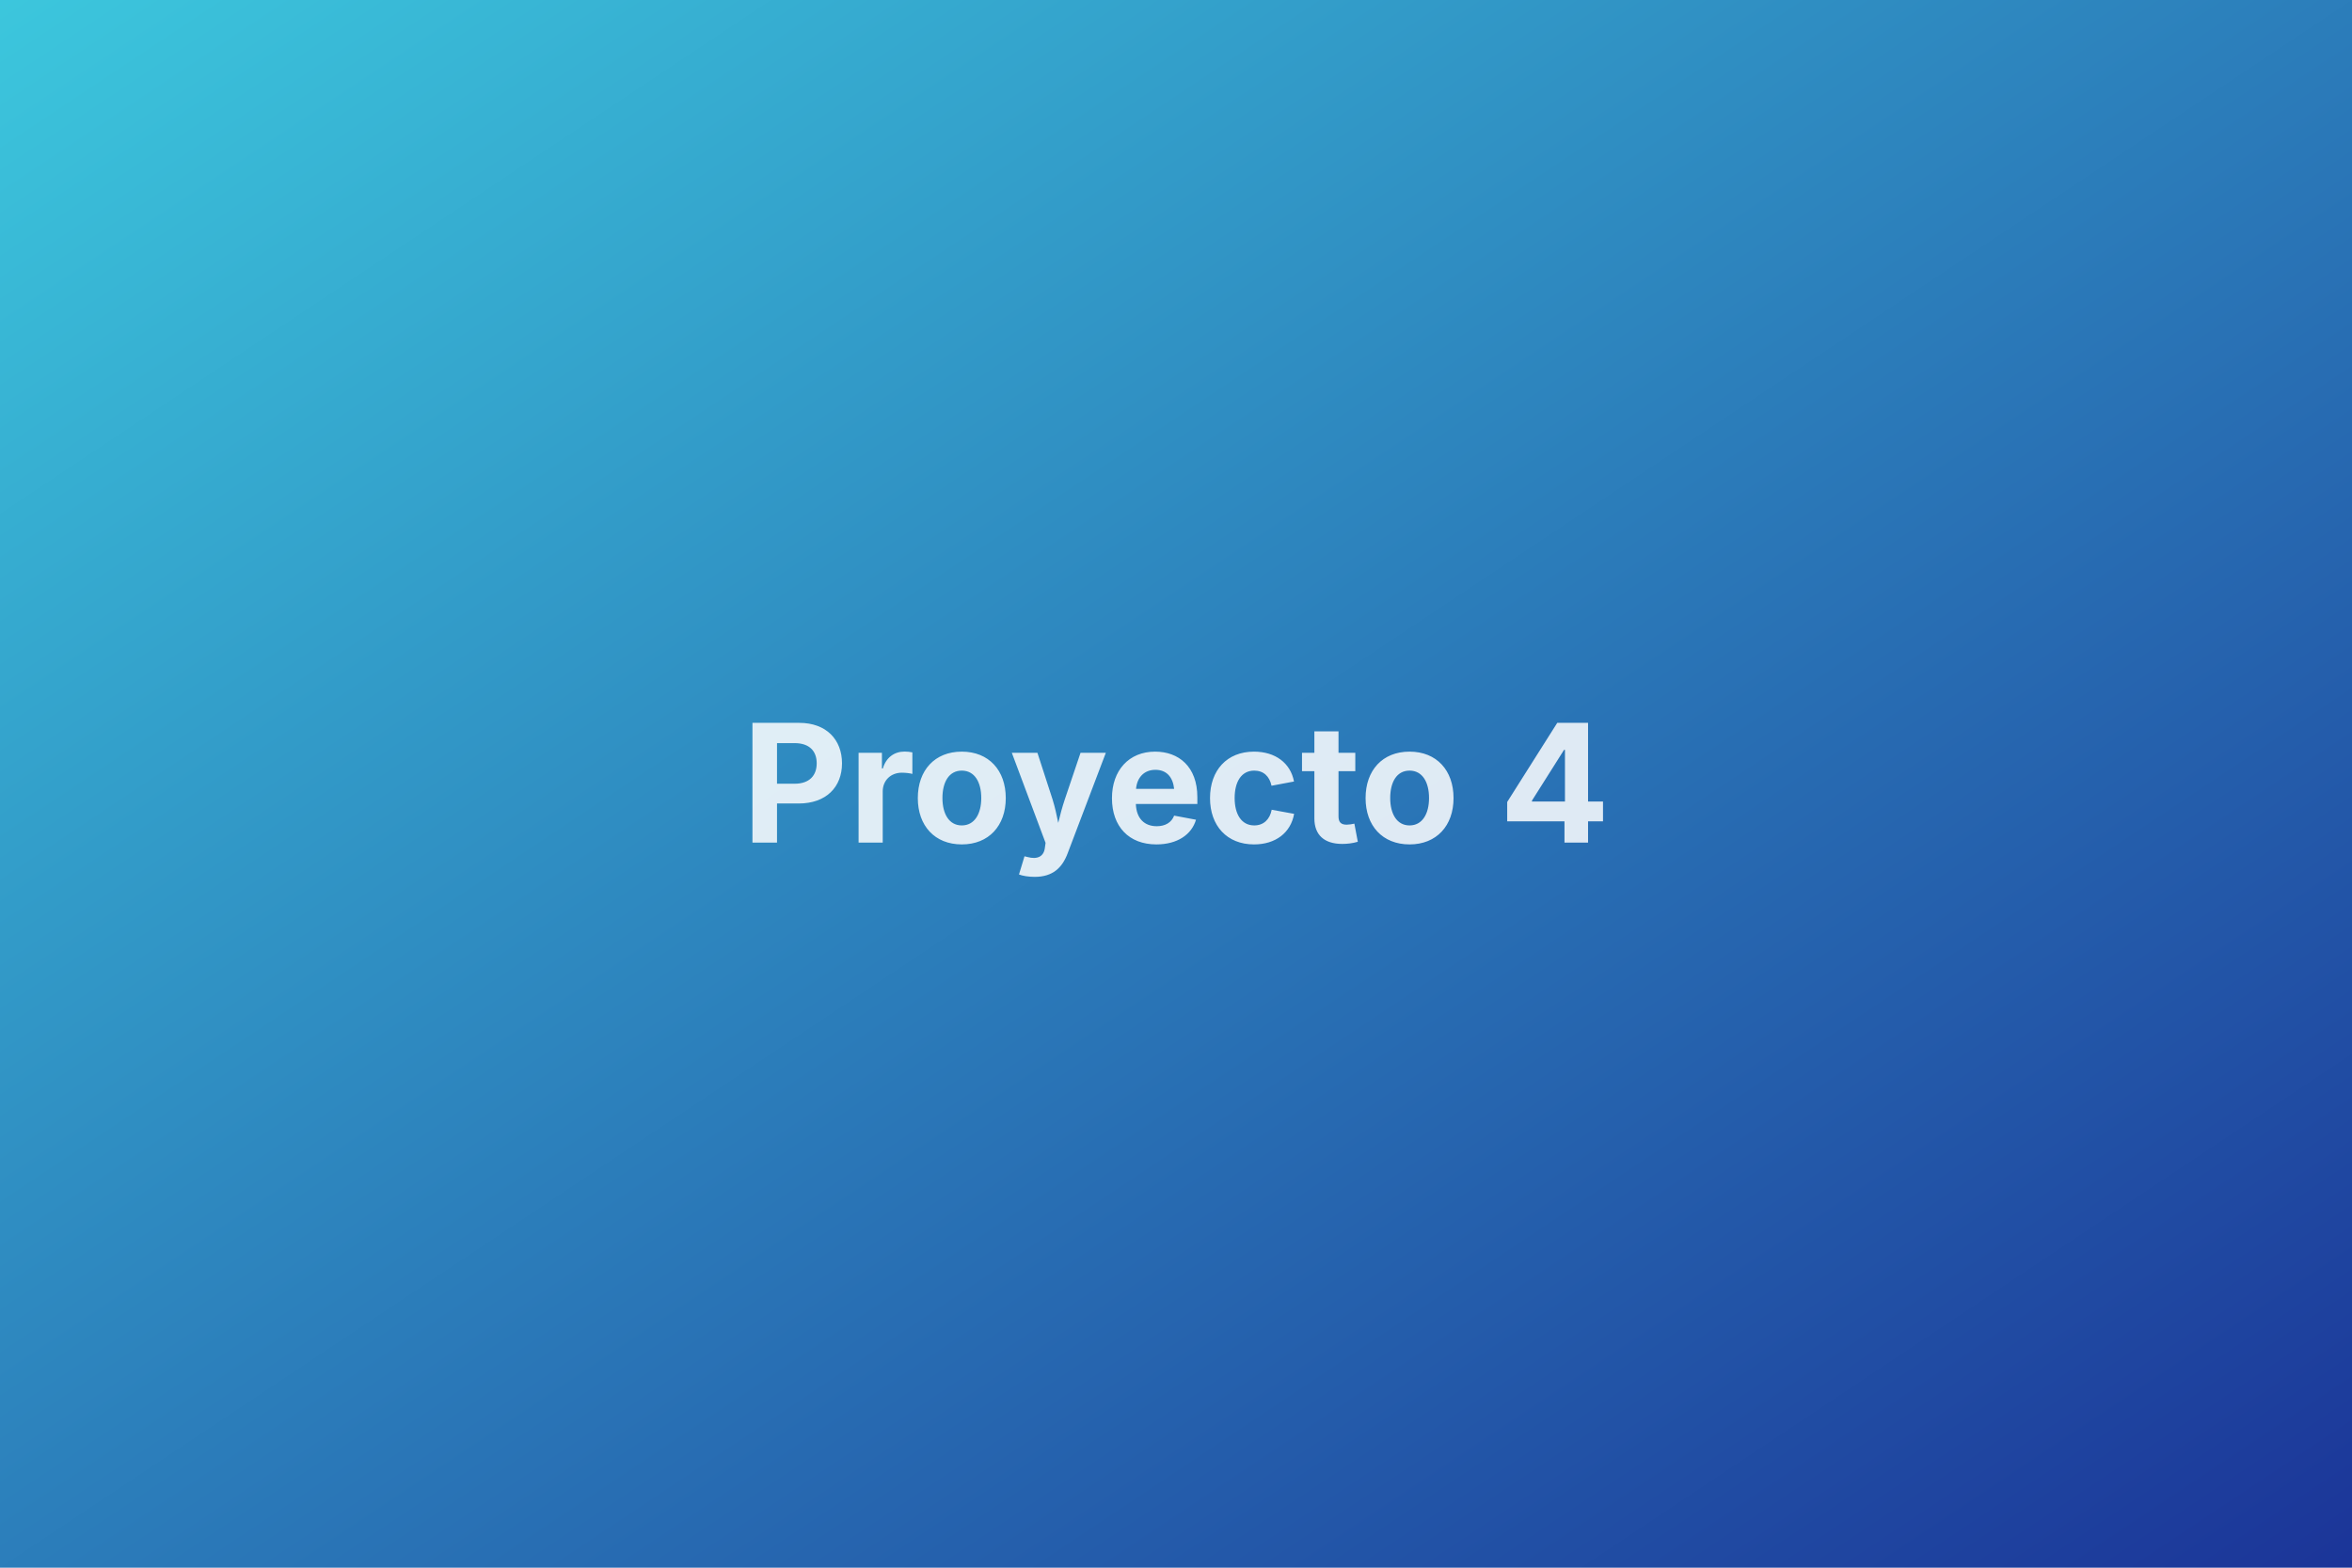
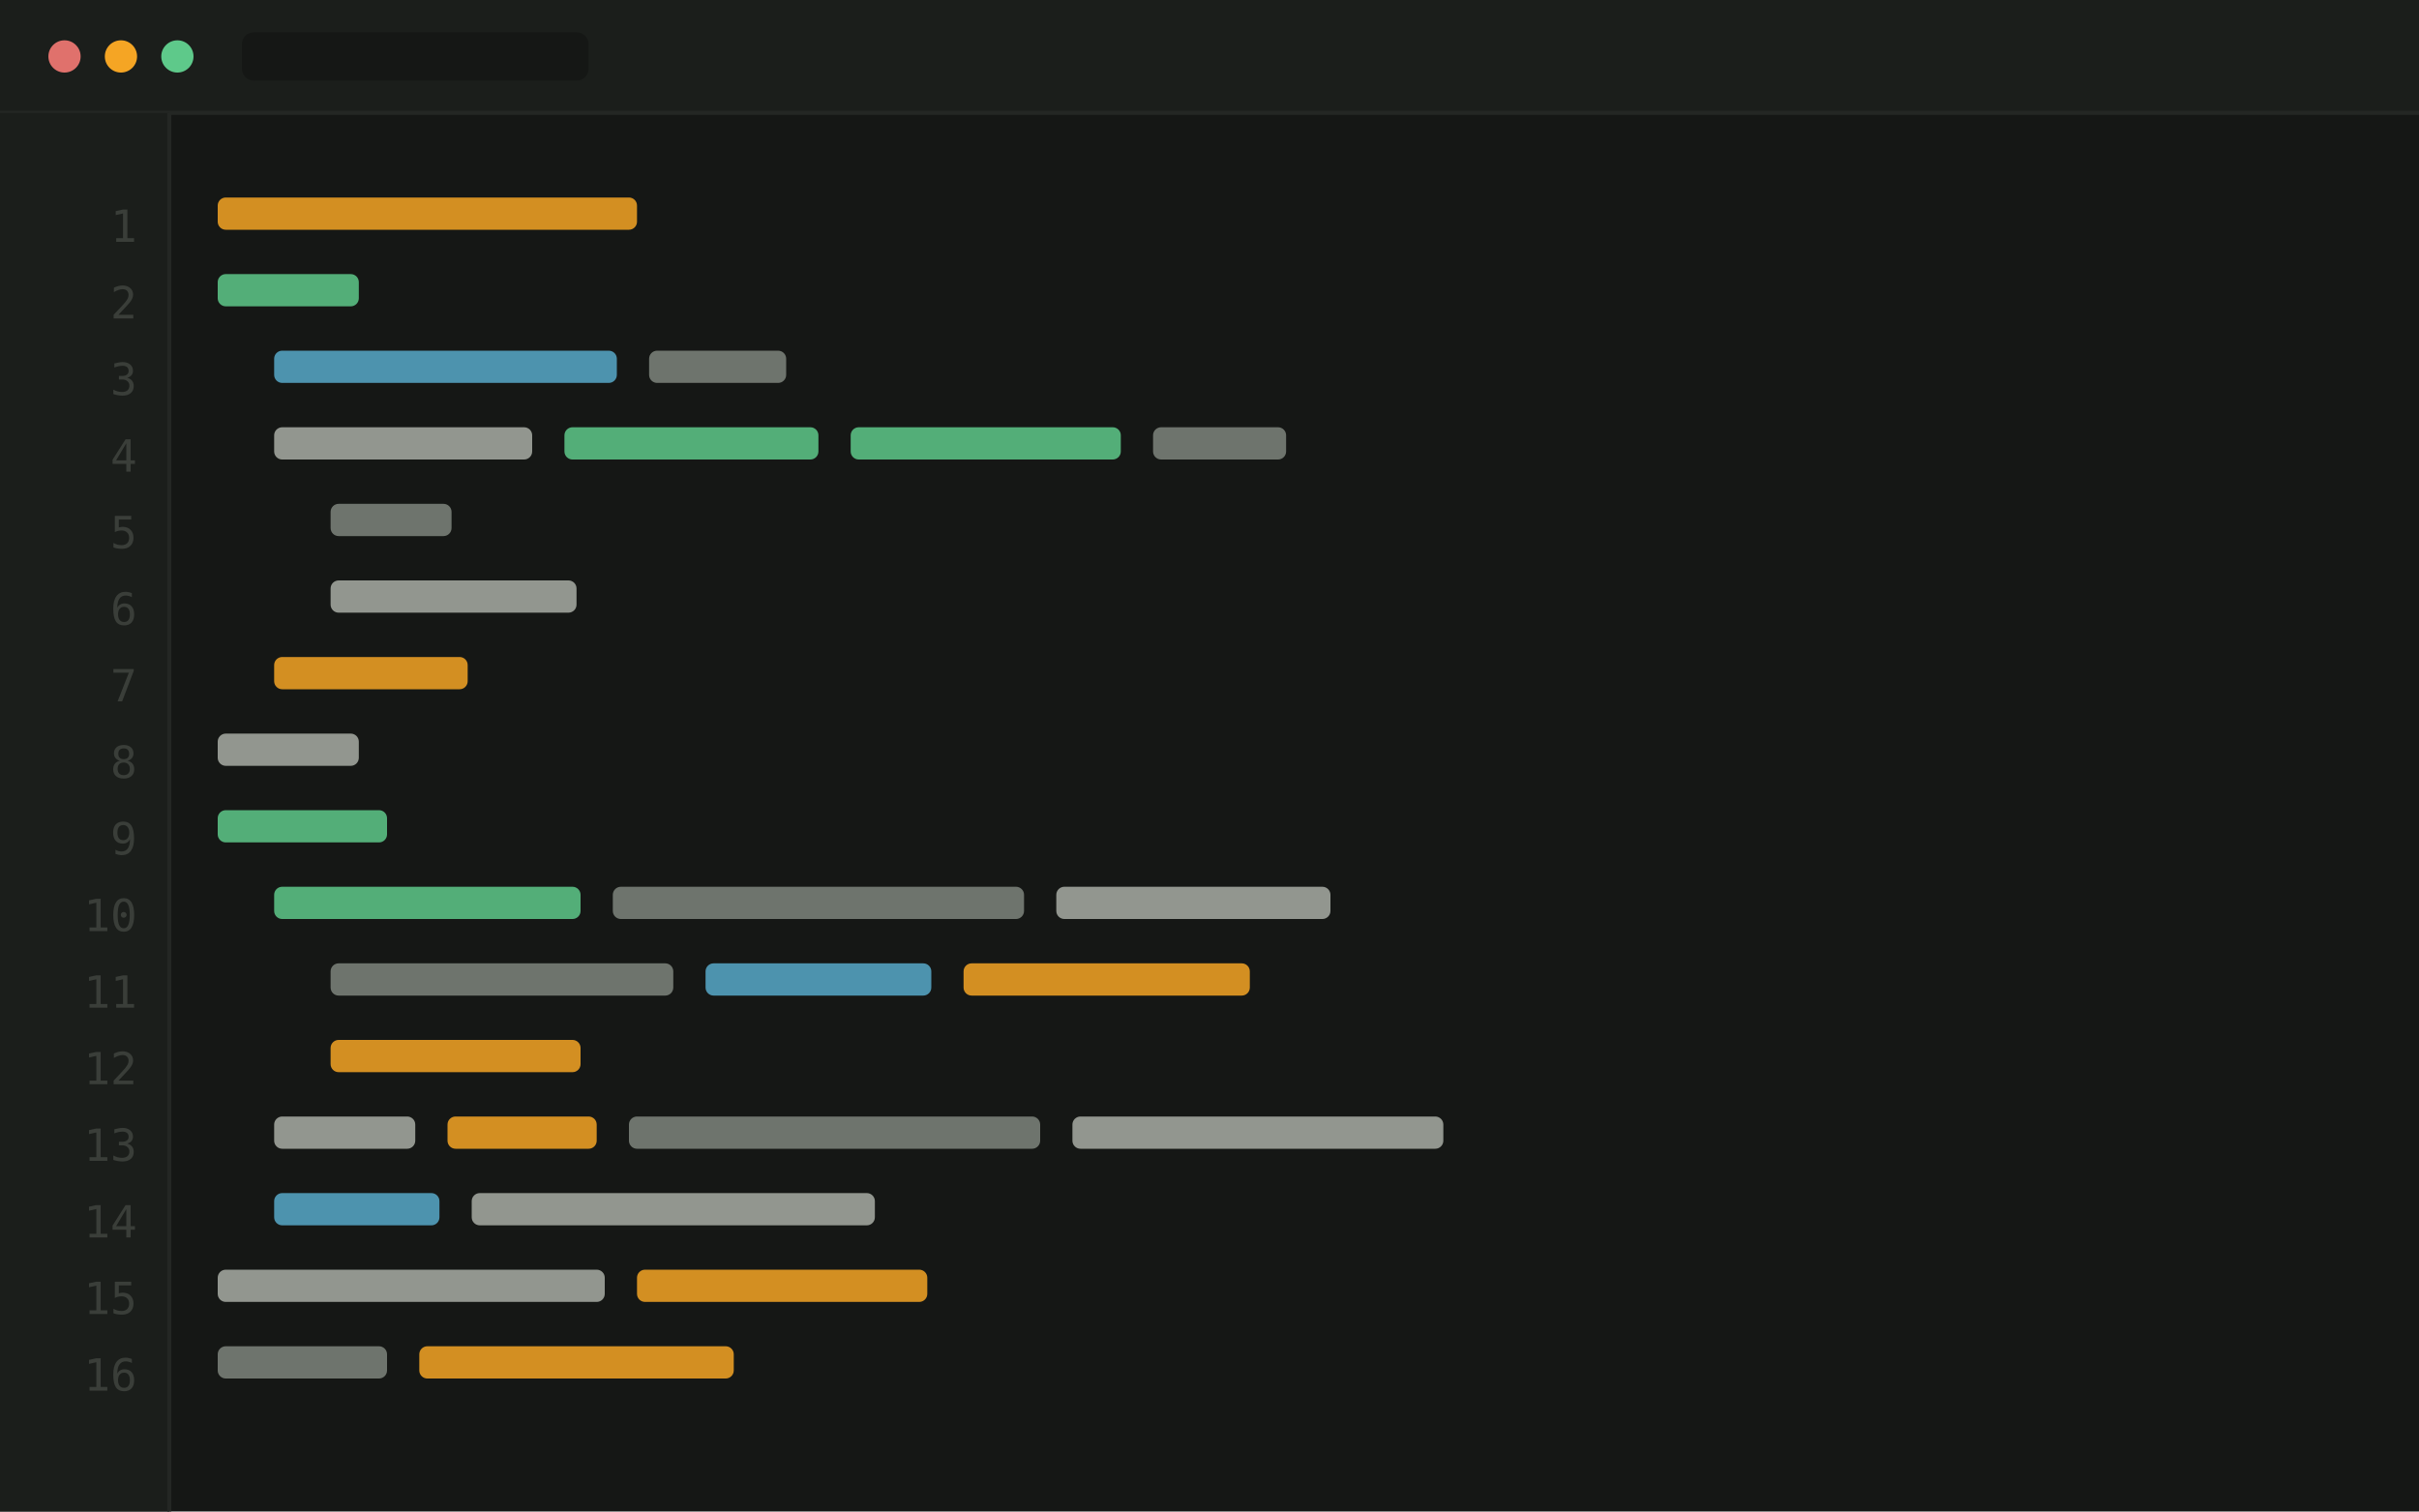
- <svg xmlns="http://www.w3.org/2000/svg" viewBox="0 0 600 400" role="img" aria-label="Vista previa del proyecto 4">
-   <defs>
-     <linearGradient id="g4" x1="0" y1="0" x2="1" y2="1">
-       <stop offset="0%" stop-color="hsl(188 70% 55%)" />
-       <stop offset="100%" stop-color="hsl(228 70% 35%)" />
-     </linearGradient>
-   </defs>
-   <rect width="600" height="400" fill="url(#g4)" />
-   <text x="300" y="215" font-family="Inter, system-ui, sans-serif" font-size="42" font-weight="700" fill="rgba(255,255,255,.85)" text-anchor="middle">Proyecto 4</text>
+ <svg xmlns="http://www.w3.org/2000/svg" viewBox="0 0 600 375" width="600" height="375" role="img" aria-label="Vista de código del proyecto 4">
+   <rect width="600" height="375" fill="#151715" />
+   <rect x="0" y="0" width="600" height="28" fill="#1b1e1b" />
+   <line x1="0" y1="28" x2="600" y2="28" stroke="#242724" />
+   <circle cx="16" cy="14" r="4" fill="#e0716c" />
+   <circle cx="30" cy="14" r="4" fill="#f5a524" />
+   <circle cx="44" cy="14" r="4" fill="#5ec98a" />
+   <rect x="60" y="8" width="86" height="12" rx="3" fill="#151715" />
+   <rect x="0" y="28" width="42" height="347" fill="#1b1e1b" />
+   <line x1="42" y1="28" x2="42" y2="375" stroke="#242724" />
+   <text x="34" y="60" font-family="monospace" font-size="11" fill="#3a3e39" text-anchor="end">1</text>
+   <rect x="54" y="49" width="104" height="8" rx="2" fill="#f5a524" opacity="0.85" />
+   <text x="34" y="79" font-family="monospace" font-size="11" fill="#3a3e39" text-anchor="end">2</text>
+   <rect x="54" y="68" width="35" height="8" rx="2" fill="#5ec98a" opacity="0.85" />
+   <text x="34" y="98" font-family="monospace" font-size="11" fill="#3a3e39" text-anchor="end">3</text>
+   <rect x="68" y="87" width="85" height="8" rx="2" fill="#57a9c9" opacity="0.85" />
+   <rect x="161" y="87" width="34" height="8" rx="2" fill="#7e857c" opacity="0.85" />
+   <text x="34" y="117" font-family="monospace" font-size="11" fill="#3a3e39" text-anchor="end">4</text>
+   <rect x="68" y="106" width="64" height="8" rx="2" fill="#a8ada4" opacity="0.85" />
+   <rect x="140" y="106" width="63" height="8" rx="2" fill="#5ec98a" opacity="0.85" />
+   <rect x="211" y="106" width="67" height="8" rx="2" fill="#5ec98a" opacity="0.85" />
+   <rect x="286" y="106" width="33" height="8" rx="2" fill="#7e857c" opacity="0.85" />
+   <text x="34" y="136" font-family="monospace" font-size="11" fill="#3a3e39" text-anchor="end">5</text>
+   <rect x="82" y="125" width="30" height="8" rx="2" fill="#7e857c" opacity="0.85" />
+   <text x="34" y="155" font-family="monospace" font-size="11" fill="#3a3e39" text-anchor="end">6</text>
+   <rect x="82" y="144" width="61" height="8" rx="2" fill="#a8ada4" opacity="0.85" />
+   <text x="34" y="174" font-family="monospace" font-size="11" fill="#3a3e39" text-anchor="end">7</text>
+   <rect x="68" y="163" width="48" height="8" rx="2" fill="#f5a524" opacity="0.85" />
+   <text x="34" y="193" font-family="monospace" font-size="11" fill="#3a3e39" text-anchor="end">8</text>
+   <rect x="54" y="182" width="35" height="8" rx="2" fill="#a8ada4" opacity="0.85" />
+   <text x="34" y="212" font-family="monospace" font-size="11" fill="#3a3e39" text-anchor="end">9</text>
+   <rect x="54" y="201" width="42" height="8" rx="2" fill="#5ec98a" opacity="0.85" />
+   <text x="34" y="231" font-family="monospace" font-size="11" fill="#3a3e39" text-anchor="end">10</text>
+   <rect x="68" y="220" width="76" height="8" rx="2" fill="#5ec98a" opacity="0.85" />
+   <rect x="152" y="220" width="102" height="8" rx="2" fill="#7e857c" opacity="0.85" />
+   <rect x="262" y="220" width="68" height="8" rx="2" fill="#a8ada4" opacity="0.85" />
+   <text x="34" y="250" font-family="monospace" font-size="11" fill="#3a3e39" text-anchor="end">11</text>
+   <rect x="82" y="239" width="85" height="8" rx="2" fill="#7e857c" opacity="0.85" />
+   <rect x="175" y="239" width="56" height="8" rx="2" fill="#57a9c9" opacity="0.85" />
+   <rect x="239" y="239" width="71" height="8" rx="2" fill="#f5a524" opacity="0.85" />
+   <text x="34" y="269" font-family="monospace" font-size="11" fill="#3a3e39" text-anchor="end">12</text>
+   <rect x="82" y="258" width="62" height="8" rx="2" fill="#f5a524" opacity="0.85" />
+   <text x="34" y="288" font-family="monospace" font-size="11" fill="#3a3e39" text-anchor="end">13</text>
+   <rect x="68" y="277" width="35" height="8" rx="2" fill="#a8ada4" opacity="0.85" />
+   <rect x="111" y="277" width="37" height="8" rx="2" fill="#f5a524" opacity="0.85" />
+   <rect x="156" y="277" width="102" height="8" rx="2" fill="#7e857c" opacity="0.85" />
+   <rect x="266" y="277" width="92" height="8" rx="2" fill="#a8ada4" opacity="0.85" />
+   <text x="34" y="307" font-family="monospace" font-size="11" fill="#3a3e39" text-anchor="end">14</text>
+   <rect x="68" y="296" width="41" height="8" rx="2" fill="#57a9c9" opacity="0.85" />
+   <rect x="117" y="296" width="100" height="8" rx="2" fill="#a8ada4" opacity="0.85" />
+   <text x="34" y="326" font-family="monospace" font-size="11" fill="#3a3e39" text-anchor="end">15</text>
+   <rect x="54" y="315" width="96" height="8" rx="2" fill="#a8ada4" opacity="0.85" />
+   <rect x="158" y="315" width="72" height="8" rx="2" fill="#f5a524" opacity="0.85" />
+   <text x="34" y="345" font-family="monospace" font-size="11" fill="#3a3e39" text-anchor="end">16</text>
+   <rect x="54" y="334" width="42" height="8" rx="2" fill="#7e857c" opacity="0.85" />
+   <rect x="104" y="334" width="78" height="8" rx="2" fill="#f5a524" opacity="0.85" />
</svg>
